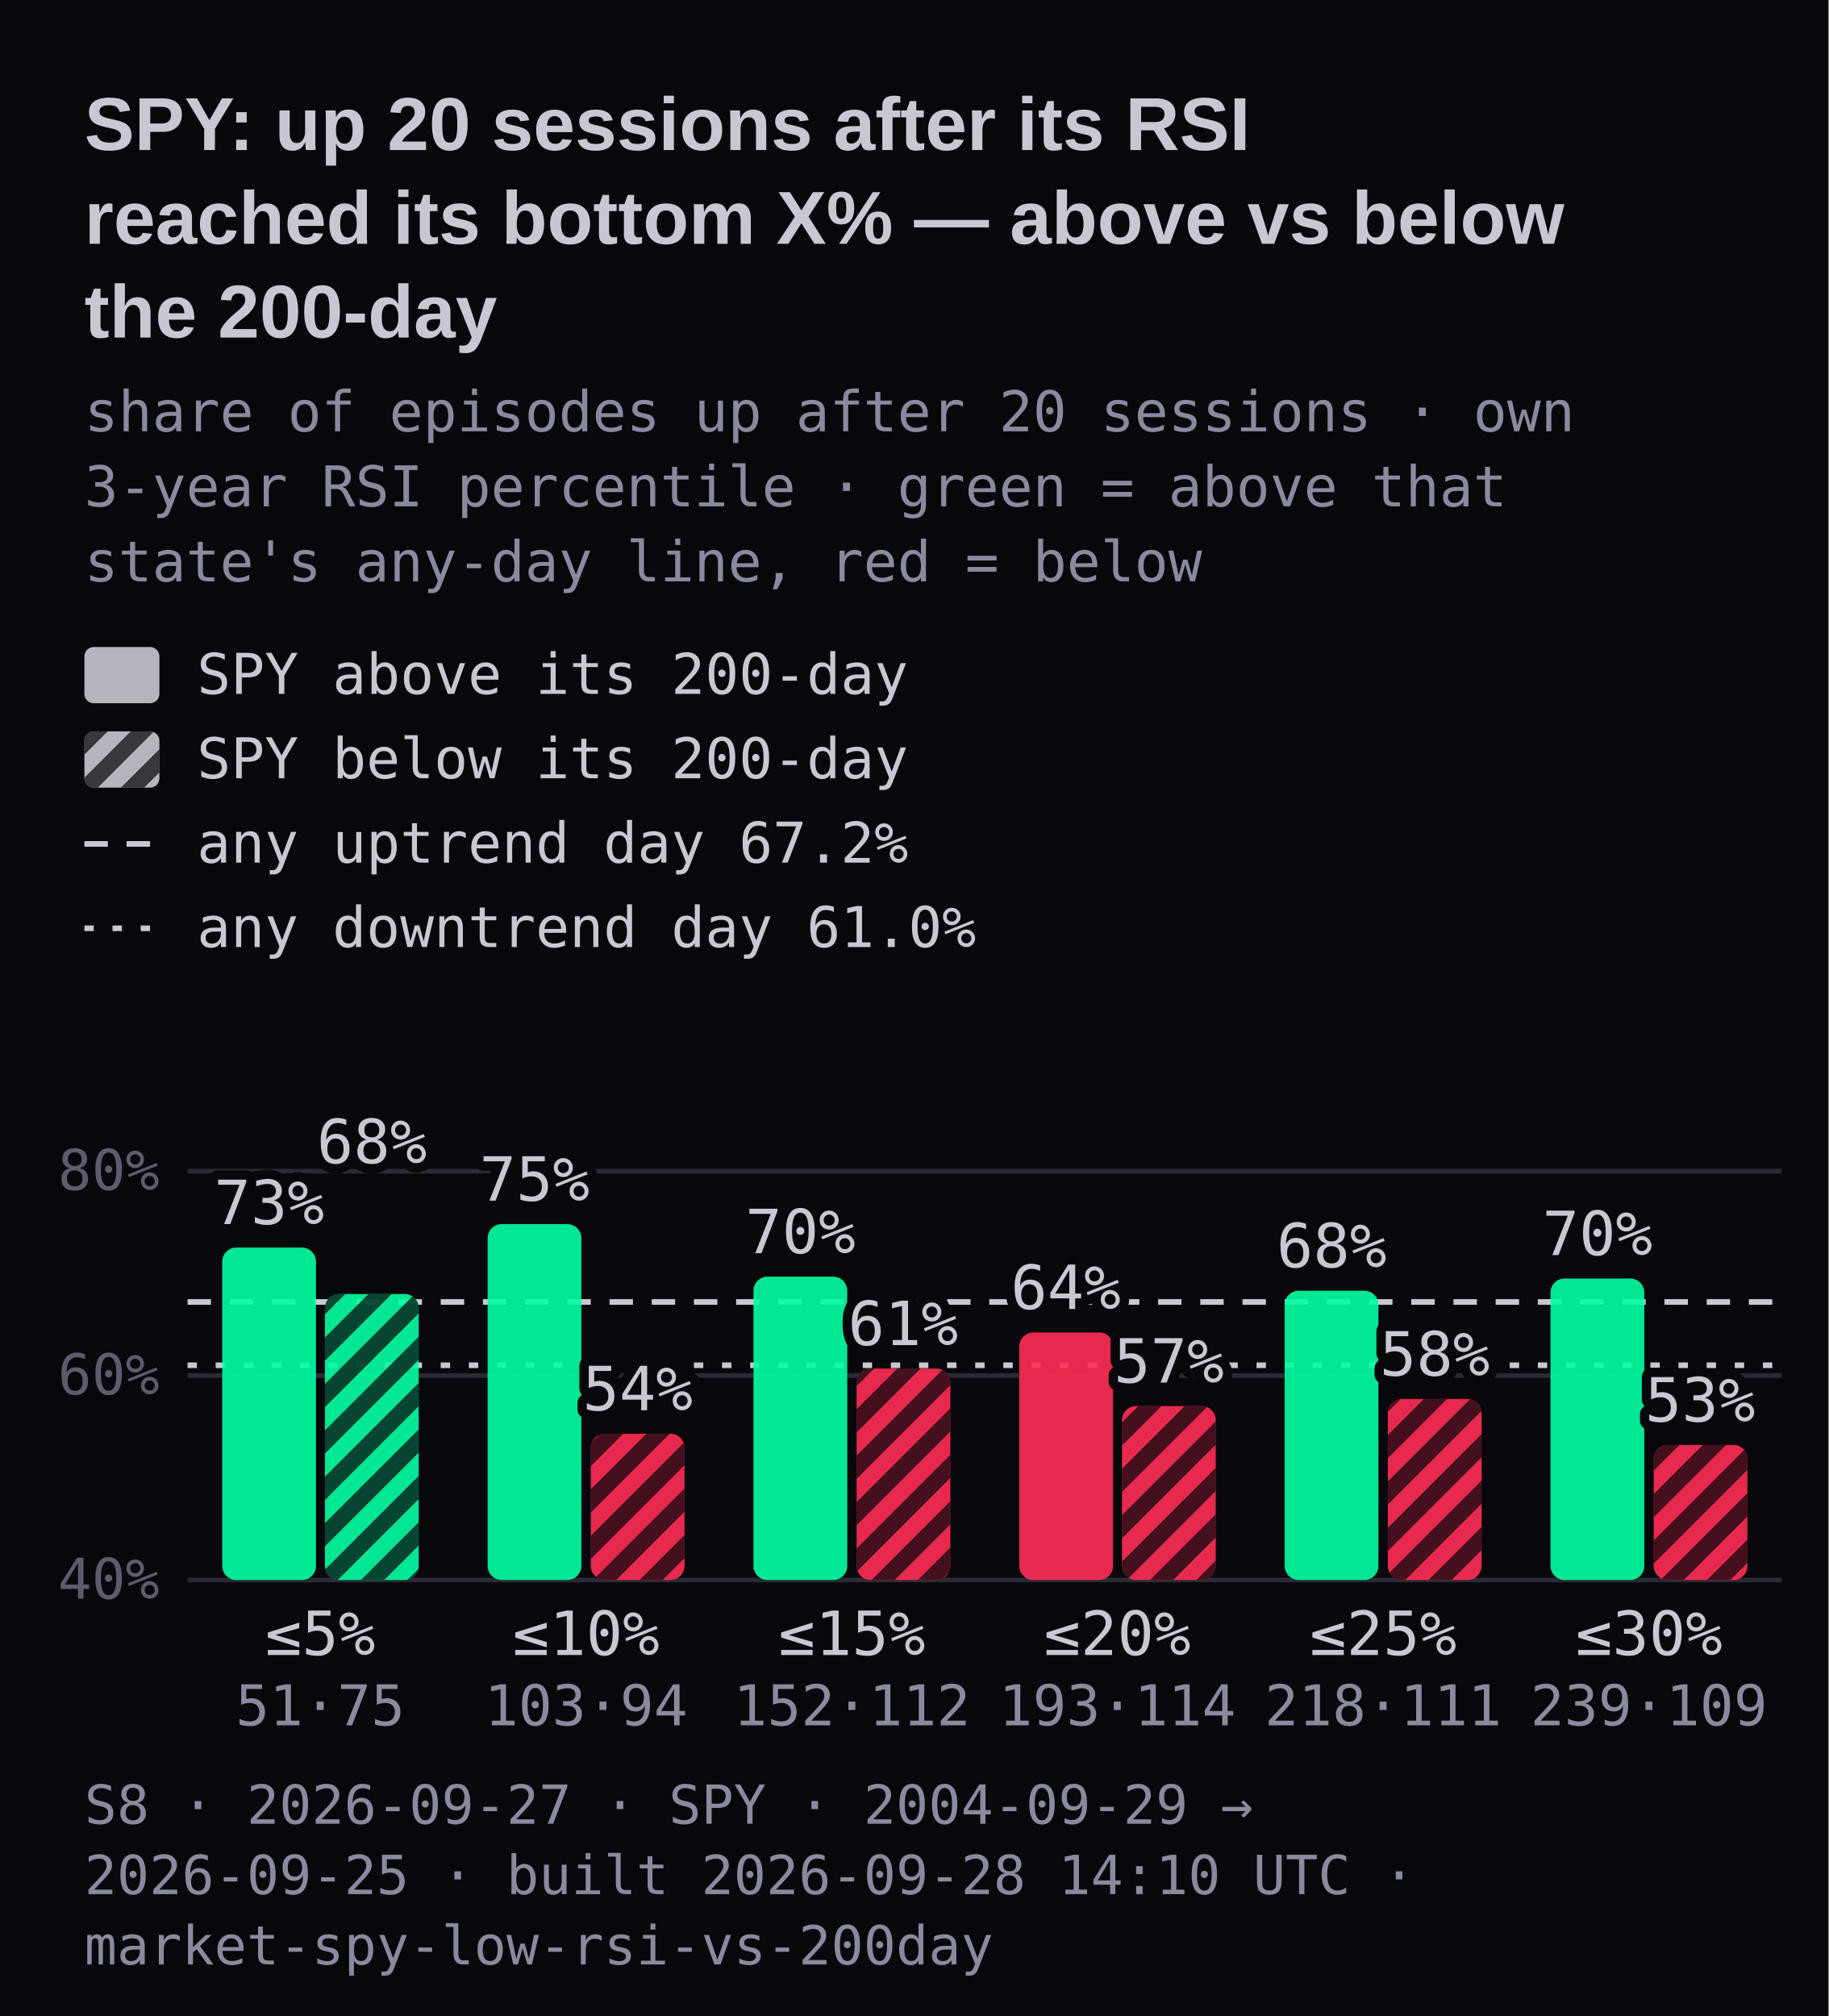
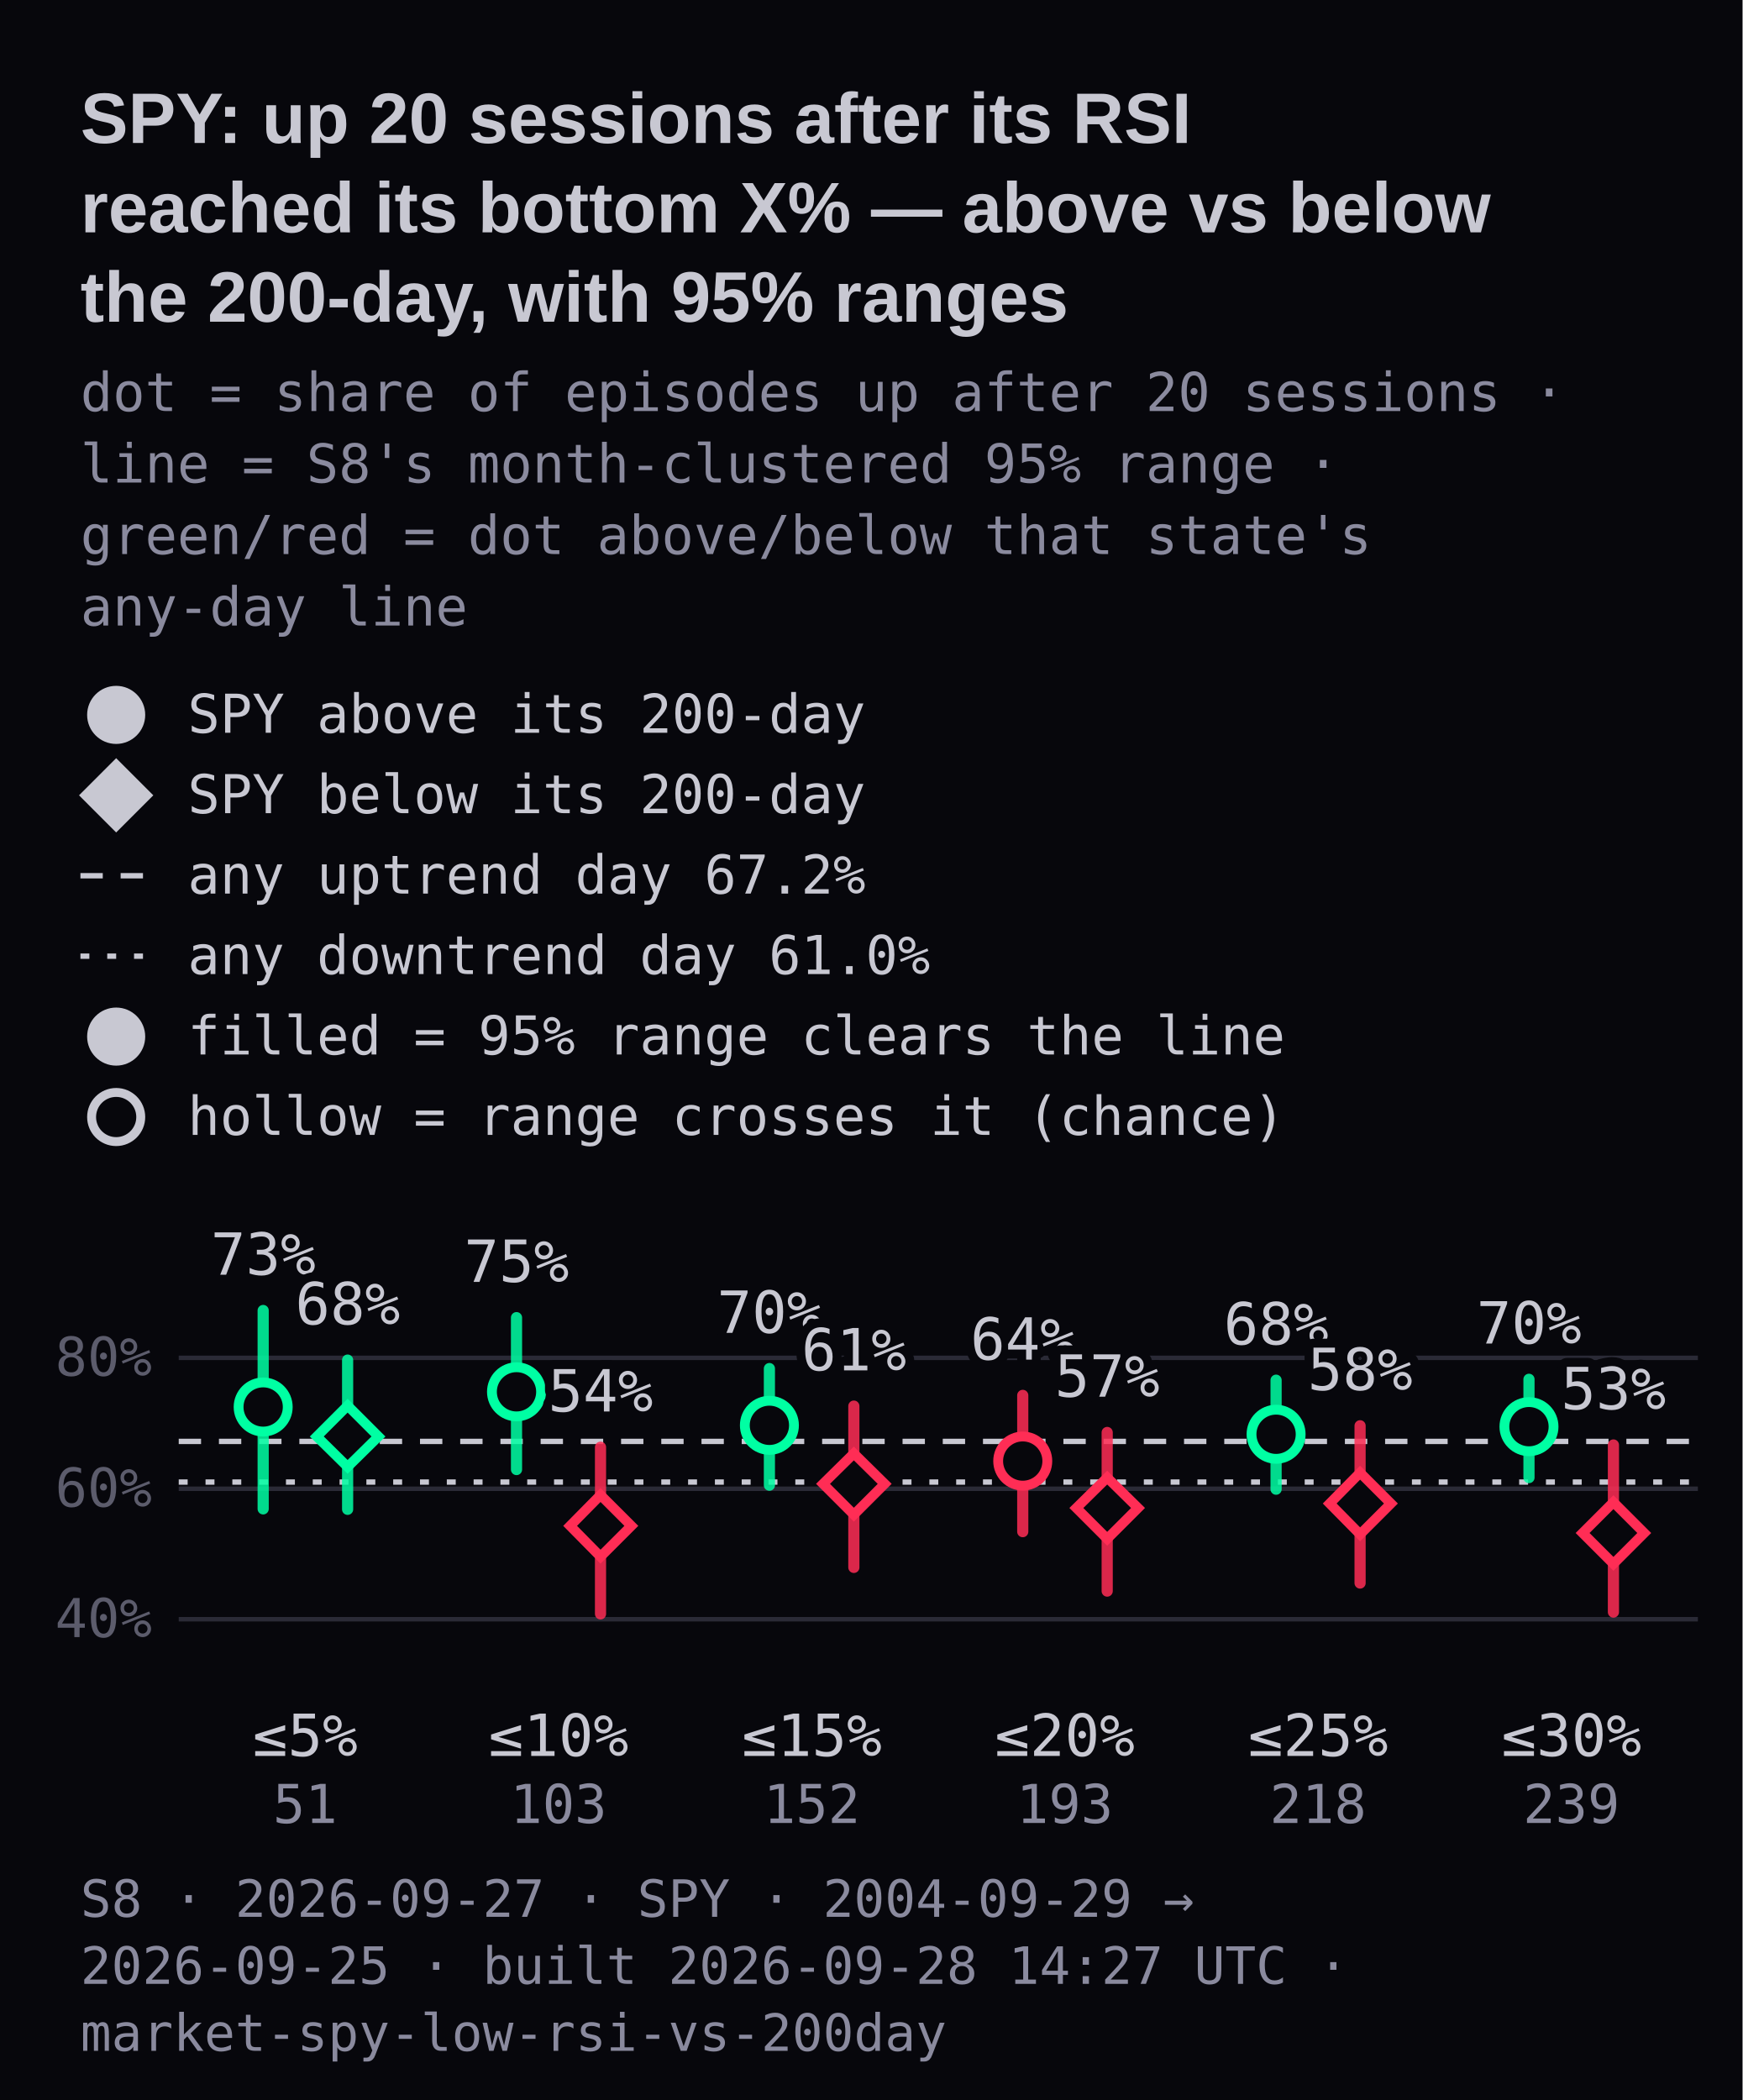
- <svg xmlns="http://www.w3.org/2000/svg" viewBox="0 0 390 430" width="390" height="430" role="img" aria-label="SPY: up 20 sessions after its RSI reached its bottom X% — above vs below the 200-day" data-chart="market-spy-low-rsi-vs-200day-390" font-family="-apple-system,'Helvetica Neue',Arial,sans-serif">
+ <svg xmlns="http://www.w3.org/2000/svg" viewBox="0 0 390 470" width="390" height="470" role="img" aria-label="SPY: up 20 sessions after its RSI reached its bottom X% — above vs below the 200-day, with 95% ranges" data-chart="market-spy-low-rsi-vs-200day-390" font-family="-apple-system,'Helvetica Neue',Arial,sans-serif">
  <defs>
    <pattern id="market-spy-low-rsi-vs-200day-390-stripe" width="7" height="7" patternUnits="userSpaceOnUse" patternTransform="rotate(45)">
      <rect width="7" height="7" fill="rgba(7,7,12,0)" />
      <rect width="3.5" height="7" fill="rgba(7,7,12,.72)" />
    </pattern>
  </defs>
-   <rect width="390" height="430" fill="#07070C" />
+   <rect width="390" height="470" fill="#07070C" />
  <text x="18" y="32" font-size="16" font-weight="700" fill="#C8C8D2">SPY: up 20 sessions after its RSI</text>
  <text x="18" y="52" font-size="16" font-weight="700" fill="#C8C8D2">reached its bottom X% — above vs below</text>
-   <text x="18" y="72" font-size="16" font-weight="700" fill="#C8C8D2">the 200-day</text>
-   <text x="18" y="92" font-size="12" fill="#8A8A9E" font-family="ui-monospace,'SF Mono',Menlo,Consolas,monospace">share of episodes up after 20 sessions · own</text>
-   <text x="18" y="108" font-size="12" fill="#8A8A9E" font-family="ui-monospace,'SF Mono',Menlo,Consolas,monospace">3-year RSI percentile · green = above that</text>
-   <text x="18" y="124" font-size="12" fill="#8A8A9E" font-family="ui-monospace,'SF Mono',Menlo,Consolas,monospace">state's any-day line, red = below</text>
-   <g transform="translate(18.0,138)">
-     <rect x="0" y="0" width="16" height="12" rx="2" fill="#C8C8D2" fill-opacity=".9" />
+   <text x="18" y="72" font-size="16" font-weight="700" fill="#C8C8D2">the 200-day, with 95% ranges</text>
+   <text x="18" y="92" font-size="12" fill="#8A8A9E" font-family="ui-monospace,'SF Mono',Menlo,Consolas,monospace">dot = share of episodes up after 20 sessions ·</text>
+   <text x="18" y="108" font-size="12" fill="#8A8A9E" font-family="ui-monospace,'SF Mono',Menlo,Consolas,monospace">line = S8's month-clustered 95% range ·</text>
+   <text x="18" y="124" font-size="12" fill="#8A8A9E" font-family="ui-monospace,'SF Mono',Menlo,Consolas,monospace">green/red = dot above/below that state's</text>
+   <text x="18" y="140" font-size="12" fill="#8A8A9E" font-family="ui-monospace,'SF Mono',Menlo,Consolas,monospace">any-day line</text>
+   <g transform="translate(18.0,154)">
+     <circle cx="8.0" cy="6.0" r="5.5" fill="#C8C8D2" stroke="#C8C8D2" stroke-width="2" />
    <text x="24" y="10" font-size="12" fill="#C8C8D2" font-family="ui-monospace,'SF Mono',Menlo,Consolas,monospace">SPY above its 200-day</text>
  </g>
-   <g transform="translate(18.0,156)">
-     <rect x="0" y="0" width="16" height="12" rx="2" fill="#C8C8D2" fill-opacity=".9" />
-     <rect x="0" y="0" width="16" height="12" rx="2" fill="url(#market-spy-low-rsi-vs-200day-390-stripe)" />
+   <g transform="translate(18.0,172)">
+     <path d="M8.0 -0.9L14.9 6.0L8.0 12.9L1.1 6.0Z" fill="#C8C8D2" stroke="#C8C8D2" stroke-width="2" />
    <text x="24" y="10" font-size="12" fill="#C8C8D2" font-family="ui-monospace,'SF Mono',Menlo,Consolas,monospace">SPY below its 200-day</text>
  </g>
-   <g transform="translate(18.0,174)">
+   <g transform="translate(18.0,190)">
    <line x1="0" x2="18" y1="6" y2="6" stroke="#C8C8D2" stroke-width="1.2" stroke-dasharray="5 4" />
    <text x="24" y="10" font-size="12" fill="#C8C8D2" font-family="ui-monospace,'SF Mono',Menlo,Consolas,monospace">any uptrend day 67.2%</text>
  </g>
-   <g transform="translate(18.0,192)">
+   <g transform="translate(18.0,208)">
    <line x1="0" x2="18" y1="6" y2="6" stroke="#C8C8D2" stroke-width="1.2" stroke-dasharray="2 4" />
    <text x="24" y="10" font-size="12" fill="#C8C8D2" font-family="ui-monospace,'SF Mono',Menlo,Consolas,monospace">any downtrend day 61.0%</text>
  </g>
-   <g transform="translate(0,216)" font-family="ui-monospace,'SF Mono',Menlo,Consolas,monospace">
-     <line x1="40" x2="380" y1="121.0" y2="121.0" stroke="#2A2A36" stroke-width="1" />
-     <text x="34" y="125.0" text-anchor="end" font-size="12" fill="#5C5C6C">40%</text>
-     <line x1="40" x2="380" y1="77.4" y2="77.4" stroke="#2A2A36" stroke-width="1" />
-     <text x="34" y="81.4" text-anchor="end" font-size="12" fill="#5C5C6C">60%</text>
-     <line x1="40" x2="380" y1="33.8" y2="33.8" stroke="#2A2A36" stroke-width="1" />
-     <text x="34" y="37.8" text-anchor="end" font-size="12" fill="#5C5C6C">80%</text>
-     <line x1="40" x2="380" y1="61.7" y2="61.7" stroke="#C8C8D2" stroke-width="1.2" stroke-dasharray="5 4" />
-     <line x1="40" x2="380" y1="75.2" y2="75.2" stroke="#C8C8D2" stroke-width="1.2" stroke-dasharray="2 4" />
-     <g class="mark" data-tip="bottom 5% · SPY above its 200-day: 72.5% of 51 (any day 67.2%)">
-       <rect x="47.4" y="50.1" width="20.0" height="70.9" rx="3" ry="3" fill="#00FFA3" fill-opacity="0.9" />
-       <text x="57.4" y="45.1" text-anchor="middle" font-size="13" fill="#C8C8D2" paint-order="stroke" stroke="#07070C" stroke-width="4" stroke-linejoin="round">73%</text>
+   <g transform="translate(18.0,226)">
+     <circle cx="8.0" cy="6.0" r="5.5" fill="#C8C8D2" stroke="#C8C8D2" stroke-width="2" />
+     <text x="24" y="10" font-size="12" fill="#C8C8D2" font-family="ui-monospace,'SF Mono',Menlo,Consolas,monospace">filled = 95% range clears the line</text>
+   </g>
+   <g transform="translate(18.0,244)">
+     <circle cx="8.0" cy="6.0" r="5.5" fill="#07070C" stroke="#C8C8D2" stroke-width="2" />
+     <text x="24" y="10" font-size="12" fill="#C8C8D2" font-family="ui-monospace,'SF Mono',Menlo,Consolas,monospace">hollow = range crosses it (chance)</text>
+   </g>
+   <g transform="translate(0,268)" font-family="ui-monospace,'SF Mono',Menlo,Consolas,monospace">
+     <line x1="40" x2="380" y1="94.4" y2="94.4" stroke="#2A2A36" stroke-width="1" />
+     <text x="34" y="98.4" text-anchor="end" font-size="12" fill="#5C5C6C">40%</text>
+     <line x1="40" x2="380" y1="65.2" y2="65.2" stroke="#2A2A36" stroke-width="1" />
+     <text x="34" y="69.2" text-anchor="end" font-size="12" fill="#5C5C6C">60%</text>
+     <line x1="40" x2="380" y1="35.9" y2="35.9" stroke="#2A2A36" stroke-width="1" />
+     <text x="34" y="39.9" text-anchor="end" font-size="12" fill="#5C5C6C">80%</text>
+     <line x1="40" x2="380" y1="54.6" y2="54.6" stroke="#C8C8D2" stroke-width="1.2" stroke-dasharray="5 4" />
+     <line x1="40" x2="380" y1="63.7" y2="63.7" stroke="#C8C8D2" stroke-width="1.2" stroke-dasharray="2 4" />
+     <g class="mark" data-col="#00FFA3" data-verdict="crosses" data-tip="bottom 5% · above 200-day: 72.5% of 51 · 95% range 56.9–87.3% · any uptrend day 67.2%">
+       <line x1="58.9" x2="58.9" y1="69.7" y2="25.3" stroke="#00FFA3" stroke-width="2.5" stroke-linecap="round" stroke-opacity=".85" />
+       <circle cx="58.9" cy="46.9" r="5.5" fill="#07070C" stroke="#00FFA3" stroke-width="2.2" />
+       <text x="58.9" y="17.3" text-anchor="middle" font-size="13" fill="#C8C8D2" paint-order="stroke" stroke="#07070C" stroke-width="4" stroke-linejoin="round">73%</text>
    </g>
-     <g class="mark" data-tip="bottom 5% · SPY below its 200-day: 68.0% of 75 (any day 61.0%)">
-       <rect x="69.3" y="60.0" width="20.0" height="61.0" rx="3" ry="3" fill="#00FFA3" fill-opacity="0.9" />
-       <rect x="69.3" y="60.0" width="20.0" height="61.0" rx="3" ry="3" fill="url(#market-spy-low-rsi-vs-200day-390-stripe)" />
-       <text x="79.3" y="32.1" text-anchor="middle" font-size="13" fill="#C8C8D2" paint-order="stroke" stroke="#07070C" stroke-width="4" stroke-linejoin="round">68%</text>
+     <g class="mark" data-col="#00FFA3" data-verdict="crosses" data-tip="bottom 5% · below 200-day: 68.0% of 75 · 95% range 56.8–79.7% · any downtrend day 61.0%">
+       <line x1="77.8" x2="77.8" y1="69.8" y2="36.4" stroke="#00FFA3" stroke-width="2.5" stroke-linecap="round" stroke-opacity=".85" />
+       <path d="M77.8 46.6L84.7 53.5L77.8 60.3L70.9 53.5Z" fill="#07070C" stroke="#00FFA3" stroke-width="2.2" />
+       <text x="77.8" y="28.4" text-anchor="middle" font-size="13" fill="#C8C8D2" paint-order="stroke" stroke="#07070C" stroke-width="4" stroke-linejoin="round">68%</text>
    </g>
-     <text x="68.3" y="137" text-anchor="middle" font-size="13" fill="#C8C8D2">≤5%</text>
-     <text x="68.3" y="152" text-anchor="middle" font-size="12" fill="#8A8A9E">51·75</text>
-     <g class="mark" data-tip="bottom 10% · SPY above its 200-day: 74.8% of 103 (any day 67.2%)">
-       <rect x="104.0" y="45.1" width="20.0" height="75.9" rx="3" ry="3" fill="#00FFA3" fill-opacity="0.9" />
-       <text x="114.0" y="40.1" text-anchor="middle" font-size="13" fill="#C8C8D2" paint-order="stroke" stroke="#07070C" stroke-width="4" stroke-linejoin="round">75%</text>
+     <text x="68.3" y="125" text-anchor="middle" font-size="13" fill="#C8C8D2">≤5%</text>
+     <text x="68.3" y="140" text-anchor="middle" font-size="12" fill="#8A8A9E">51</text>
+     <g class="mark" data-col="#00FFA3" data-verdict="crosses" data-tip="bottom 10% · above 200-day: 74.8% of 103 · 95% range 62.9–86.2% · any uptrend day 67.2%">
+       <line x1="115.6" x2="115.6" y1="60.9" y2="26.9" stroke="#00FFA3" stroke-width="2.5" stroke-linecap="round" stroke-opacity=".85" />
+       <circle cx="115.6" cy="43.5" r="5.5" fill="#07070C" stroke="#00FFA3" stroke-width="2.2" />
+       <text x="115.6" y="18.9" text-anchor="middle" font-size="13" fill="#C8C8D2" paint-order="stroke" stroke="#07070C" stroke-width="4" stroke-linejoin="round">75%</text>
    </g>
-     <g class="mark" data-tip="bottom 10% · SPY below its 200-day: 54.3% of 94 (any day 61.0%)">
-       <rect x="126.0" y="89.8" width="20.0" height="31.2" rx="3" ry="3" fill="#FF2D55" fill-opacity="0.9" />
-       <rect x="126.0" y="89.8" width="20.0" height="31.2" rx="3" ry="3" fill="url(#market-spy-low-rsi-vs-200day-390-stripe)" />
-       <text x="136.0" y="84.8" text-anchor="middle" font-size="13" fill="#C8C8D2" paint-order="stroke" stroke="#07070C" stroke-width="4" stroke-linejoin="round">54%</text>
+     <g class="mark" data-col="#FF2D55" data-verdict="crosses" data-tip="bottom 10% · below 200-day: 54.3% of 94 · 95% range 40.8–66.3% · any downtrend day 61.0%">
+       <line x1="134.4" x2="134.4" y1="93.2" y2="55.9" stroke="#FF2D55" stroke-width="2.5" stroke-linecap="round" stroke-opacity=".85" />
+       <path d="M134.4 66.6L141.3 73.5L134.4 80.4L127.6 73.5Z" fill="#07070C" stroke="#FF2D55" stroke-width="2.2" />
+       <text x="134.4" y="47.9" text-anchor="middle" font-size="13" fill="#C8C8D2" paint-order="stroke" stroke="#07070C" stroke-width="4" stroke-linejoin="round">54%</text>
    </g>
-     <text x="125.0" y="137" text-anchor="middle" font-size="13" fill="#C8C8D2">≤10%</text>
-     <text x="125.0" y="152" text-anchor="middle" font-size="12" fill="#8A8A9E">103·94</text>
-     <g class="mark" data-tip="bottom 15% · SPY above its 200-day: 69.7% of 152 (any day 67.2%)">
-       <rect x="160.7" y="56.3" width="20.0" height="64.7" rx="3" ry="3" fill="#00FFA3" fill-opacity="0.9" />
-       <text x="170.7" y="51.3" text-anchor="middle" font-size="13" fill="#C8C8D2" paint-order="stroke" stroke="#07070C" stroke-width="4" stroke-linejoin="round">70%</text>
+     <text x="125.0" y="125" text-anchor="middle" font-size="13" fill="#C8C8D2">≤10%</text>
+     <text x="125.0" y="140" text-anchor="middle" font-size="12" fill="#8A8A9E">103</text>
+     <g class="mark" data-col="#00FFA3" data-verdict="crosses" data-tip="bottom 15% · above 200-day: 69.7% of 152 · 95% range 60.5–78.4% · any uptrend day 67.2%">
+       <line x1="172.2" x2="172.2" y1="64.4" y2="38.3" stroke="#00FFA3" stroke-width="2.5" stroke-linecap="round" stroke-opacity=".85" />
+       <circle cx="172.2" cy="51.0" r="5.5" fill="#07070C" stroke="#00FFA3" stroke-width="2.2" />
+       <text x="172.2" y="30.3" text-anchor="middle" font-size="13" fill="#C8C8D2" paint-order="stroke" stroke="#07070C" stroke-width="4" stroke-linejoin="round">70%</text>
    </g>
-     <g class="mark" data-tip="bottom 15% · SPY below its 200-day: 60.7% of 112 (any day 61.0%)">
-       <rect x="182.7" y="75.9" width="20.0" height="45.1" rx="3" ry="3" fill="#FF2D55" fill-opacity="0.9" />
-       <rect x="182.7" y="75.9" width="20.0" height="45.1" rx="3" ry="3" fill="url(#market-spy-low-rsi-vs-200day-390-stripe)" />
-       <text x="192.6" y="70.9" text-anchor="middle" font-size="13" fill="#C8C8D2" paint-order="stroke" stroke="#07070C" stroke-width="4" stroke-linejoin="round">61%</text>
+     <g class="mark" data-col="#FF2D55" data-verdict="crosses" data-tip="bottom 15% · below 200-day: 60.7% of 112 · 95% range 47.9–72.6% · any downtrend day 61.0%">
+       <line x1="191.1" x2="191.1" y1="82.8" y2="46.7" stroke="#FF2D55" stroke-width="2.5" stroke-linecap="round" stroke-opacity=".85" />
+       <path d="M191.1 57.3L198.0 64.1L191.1 71.0L184.2 64.1Z" fill="#07070C" stroke="#FF2D55" stroke-width="2.2" />
+       <text x="191.1" y="38.7" text-anchor="middle" font-size="13" fill="#C8C8D2" paint-order="stroke" stroke="#07070C" stroke-width="4" stroke-linejoin="round">61%</text>
    </g>
-     <text x="181.7" y="137" text-anchor="middle" font-size="13" fill="#C8C8D2">≤15%</text>
-     <text x="181.7" y="152" text-anchor="middle" font-size="12" fill="#8A8A9E">152·112</text>
-     <g class="mark" data-tip="bottom 20% · SPY above its 200-day: 64.2% of 193 (any day 67.2%)">
-       <rect x="217.4" y="68.2" width="20.0" height="52.8" rx="3" ry="3" fill="#FF2D55" fill-opacity="0.9" />
-       <text x="227.3" y="63.2" text-anchor="middle" font-size="13" fill="#C8C8D2" paint-order="stroke" stroke="#07070C" stroke-width="4" stroke-linejoin="round">64%</text>
+     <text x="181.7" y="125" text-anchor="middle" font-size="13" fill="#C8C8D2">≤15%</text>
+     <text x="181.7" y="140" text-anchor="middle" font-size="12" fill="#8A8A9E">152</text>
+     <g class="mark" data-col="#FF2D55" data-verdict="crosses" data-tip="bottom 20% · above 200-day: 64.2% of 193 · 95% range 53.4–74.3% · any uptrend day 67.2%">
+       <line x1="228.9" x2="228.9" y1="74.8" y2="44.3" stroke="#FF2D55" stroke-width="2.5" stroke-linecap="round" stroke-opacity=".85" />
+       <circle cx="228.9" cy="59.0" r="5.5" fill="#07070C" stroke="#FF2D55" stroke-width="2.2" />
+       <text x="228.9" y="36.3" text-anchor="middle" font-size="13" fill="#C8C8D2" paint-order="stroke" stroke="#07070C" stroke-width="4" stroke-linejoin="round">64%</text>
    </g>
-     <g class="mark" data-tip="bottom 20% · SPY below its 200-day: 57.0% of 114 (any day 61.0%)">
-       <rect x="239.3" y="83.9" width="20.0" height="37.1" rx="3" ry="3" fill="#FF2D55" fill-opacity="0.9" />
-       <rect x="239.3" y="83.9" width="20.0" height="37.1" rx="3" ry="3" fill="url(#market-spy-low-rsi-vs-200day-390-stripe)" />
-       <text x="249.3" y="78.9" text-anchor="middle" font-size="13" fill="#C8C8D2" paint-order="stroke" stroke="#07070C" stroke-width="4" stroke-linejoin="round">57%</text>
+     <g class="mark" data-col="#FF2D55" data-verdict="crosses" data-tip="bottom 20% · below 200-day: 57.0% of 114 · 95% range 44.3–68.6% · any downtrend day 61.0%">
+       <line x1="247.8" x2="247.8" y1="88.1" y2="52.6" stroke="#FF2D55" stroke-width="2.5" stroke-linecap="round" stroke-opacity=".85" />
+       <path d="M247.8 62.7L254.7 69.5L247.8 76.4L240.9 69.5Z" fill="#07070C" stroke="#FF2D55" stroke-width="2.2" />
+       <text x="247.8" y="44.6" text-anchor="middle" font-size="13" fill="#C8C8D2" paint-order="stroke" stroke="#07070C" stroke-width="4" stroke-linejoin="round">57%</text>
    </g>
-     <text x="238.3" y="137" text-anchor="middle" font-size="13" fill="#C8C8D2">≤20%</text>
-     <text x="238.3" y="152" text-anchor="middle" font-size="12" fill="#8A8A9E">193·114</text>
-     <g class="mark" data-tip="bottom 25% · SPY above its 200-day: 68.3% of 218 (any day 67.2%)">
-       <rect x="274.0" y="59.3" width="20.0" height="61.7" rx="3" ry="3" fill="#00FFA3" fill-opacity="0.9" />
-       <text x="284.0" y="54.3" text-anchor="middle" font-size="13" fill="#C8C8D2" paint-order="stroke" stroke="#07070C" stroke-width="4" stroke-linejoin="round">68%</text>
+     <text x="238.3" y="125" text-anchor="middle" font-size="13" fill="#C8C8D2">≤20%</text>
+     <text x="238.3" y="140" text-anchor="middle" font-size="12" fill="#8A8A9E">193</text>
+     <g class="mark" data-col="#00FFA3" data-verdict="crosses" data-tip="bottom 25% · above 200-day: 68.3% of 218 · 95% range 59.9–76.6% · any uptrend day 67.2%">
+       <line x1="285.6" x2="285.6" y1="65.3" y2="40.9" stroke="#00FFA3" stroke-width="2.5" stroke-linecap="round" stroke-opacity=".85" />
+       <circle cx="285.6" cy="53.0" r="5.5" fill="#07070C" stroke="#00FFA3" stroke-width="2.2" />
+       <text x="285.6" y="32.9" text-anchor="middle" font-size="13" fill="#C8C8D2" paint-order="stroke" stroke="#07070C" stroke-width="4" stroke-linejoin="round">68%</text>
    </g>
-     <g class="mark" data-tip="bottom 25% · SPY below its 200-day: 57.7% of 111 (any day 61.0%)">
-       <rect x="296.0" y="82.4" width="20.0" height="38.6" rx="3" ry="3" fill="#FF2D55" fill-opacity="0.9" />
-       <rect x="296.0" y="82.4" width="20.0" height="38.6" rx="3" ry="3" fill="url(#market-spy-low-rsi-vs-200day-390-stripe)" />
-       <text x="306.0" y="77.4" text-anchor="middle" font-size="13" fill="#C8C8D2" paint-order="stroke" stroke="#07070C" stroke-width="4" stroke-linejoin="round">58%</text>
+     <g class="mark" data-col="#FF2D55" data-verdict="crosses" data-tip="bottom 25% · below 200-day: 57.7% of 111 · 95% range 45.5–69.6% · any downtrend day 61.0%">
+       <line x1="304.4" x2="304.4" y1="86.3" y2="51.1" stroke="#FF2D55" stroke-width="2.5" stroke-linecap="round" stroke-opacity=".85" />
+       <path d="M304.4 61.6L311.3 68.5L304.4 75.4L297.6 68.5Z" fill="#07070C" stroke="#FF2D55" stroke-width="2.2" />
+       <text x="304.4" y="43.1" text-anchor="middle" font-size="13" fill="#C8C8D2" paint-order="stroke" stroke="#07070C" stroke-width="4" stroke-linejoin="round">58%</text>
    </g>
-     <text x="295.0" y="137" text-anchor="middle" font-size="13" fill="#C8C8D2">≤25%</text>
-     <text x="295.0" y="152" text-anchor="middle" font-size="12" fill="#8A8A9E">218·111</text>
-     <g class="mark" data-tip="bottom 30% · SPY above its 200-day: 69.5% of 239 (any day 67.2%)">
-       <rect x="330.7" y="56.7" width="20.0" height="64.3" rx="3" ry="3" fill="#00FFA3" fill-opacity="0.9" />
-       <text x="340.7" y="51.7" text-anchor="middle" font-size="13" fill="#C8C8D2" paint-order="stroke" stroke="#07070C" stroke-width="4" stroke-linejoin="round">70%</text>
+     <text x="295.0" y="125" text-anchor="middle" font-size="13" fill="#C8C8D2">≤25%</text>
+     <text x="295.0" y="140" text-anchor="middle" font-size="12" fill="#8A8A9E">218</text>
+     <g class="mark" data-col="#00FFA3" data-verdict="crosses" data-tip="bottom 30% · above 200-day: 69.5% of 239 · 95% range 61.7–76.7% · any uptrend day 67.2%">
+       <line x1="342.2" x2="342.2" y1="62.7" y2="40.7" stroke="#00FFA3" stroke-width="2.5" stroke-linecap="round" stroke-opacity=".85" />
+       <circle cx="342.2" cy="51.3" r="5.5" fill="#07070C" stroke="#00FFA3" stroke-width="2.2" />
+       <text x="342.2" y="32.7" text-anchor="middle" font-size="13" fill="#C8C8D2" paint-order="stroke" stroke="#07070C" stroke-width="4" stroke-linejoin="round">70%</text>
    </g>
-     <g class="mark" data-tip="bottom 30% · SPY below its 200-day: 53.2% of 109 (any day 61.0%)">
-       <rect x="352.7" y="92.2" width="20.0" height="28.8" rx="3" ry="3" fill="#FF2D55" fill-opacity="0.9" />
-       <rect x="352.7" y="92.2" width="20.0" height="28.8" rx="3" ry="3" fill="url(#market-spy-low-rsi-vs-200day-390-stripe)" />
-       <text x="362.6" y="87.2" text-anchor="middle" font-size="13" fill="#C8C8D2" paint-order="stroke" stroke="#07070C" stroke-width="4" stroke-linejoin="round">53%</text>
+     <g class="mark" data-col="#FF2D55" data-verdict="crosses" data-tip="bottom 30% · below 200-day: 53.2% of 109 · 95% range 41.1–66.7% · any downtrend day 61.0%">
+       <line x1="361.1" x2="361.1" y1="92.8" y2="55.4" stroke="#FF2D55" stroke-width="2.5" stroke-linecap="round" stroke-opacity=".85" />
+       <path d="M361.1 68.2L368.0 75.1L361.1 82.0L354.2 75.1Z" fill="#07070C" stroke="#FF2D55" stroke-width="2.2" />
+       <text x="361.1" y="47.4" text-anchor="middle" font-size="13" fill="#C8C8D2" paint-order="stroke" stroke="#07070C" stroke-width="4" stroke-linejoin="round">53%</text>
    </g>
-     <text x="351.7" y="137" text-anchor="middle" font-size="13" fill="#C8C8D2">≤30%</text>
-     <text x="351.7" y="152" text-anchor="middle" font-size="12" fill="#8A8A9E">239·109</text>
+     <text x="351.7" y="125" text-anchor="middle" font-size="13" fill="#C8C8D2">≤30%</text>
+     <text x="351.7" y="140" text-anchor="middle" font-size="12" fill="#8A8A9E">239</text>
  </g>
-   <text x="18" y="389" font-size="11.5" fill="#8A8A9E" font-family="ui-monospace,'SF Mono',Menlo,Consolas,monospace">S8 · 2026-09-27 · SPY · 2004-09-29 →</text>
-   <text x="18" y="404" font-size="11.5" fill="#8A8A9E" font-family="ui-monospace,'SF Mono',Menlo,Consolas,monospace">2026-09-25 · built 2026-09-28 14:10 UTC ·</text>
-   <text x="18" y="419" font-size="11.5" fill="#8A8A9E" font-family="ui-monospace,'SF Mono',Menlo,Consolas,monospace">market-spy-low-rsi-vs-200day</text>
+   <text x="18" y="429" font-size="11.5" fill="#8A8A9E" font-family="ui-monospace,'SF Mono',Menlo,Consolas,monospace">S8 · 2026-09-27 · SPY · 2004-09-29 →</text>
+   <text x="18" y="444" font-size="11.5" fill="#8A8A9E" font-family="ui-monospace,'SF Mono',Menlo,Consolas,monospace">2026-09-25 · built 2026-09-28 14:27 UTC ·</text>
+   <text x="18" y="459" font-size="11.5" fill="#8A8A9E" font-family="ui-monospace,'SF Mono',Menlo,Consolas,monospace">market-spy-low-rsi-vs-200day</text>
</svg>
